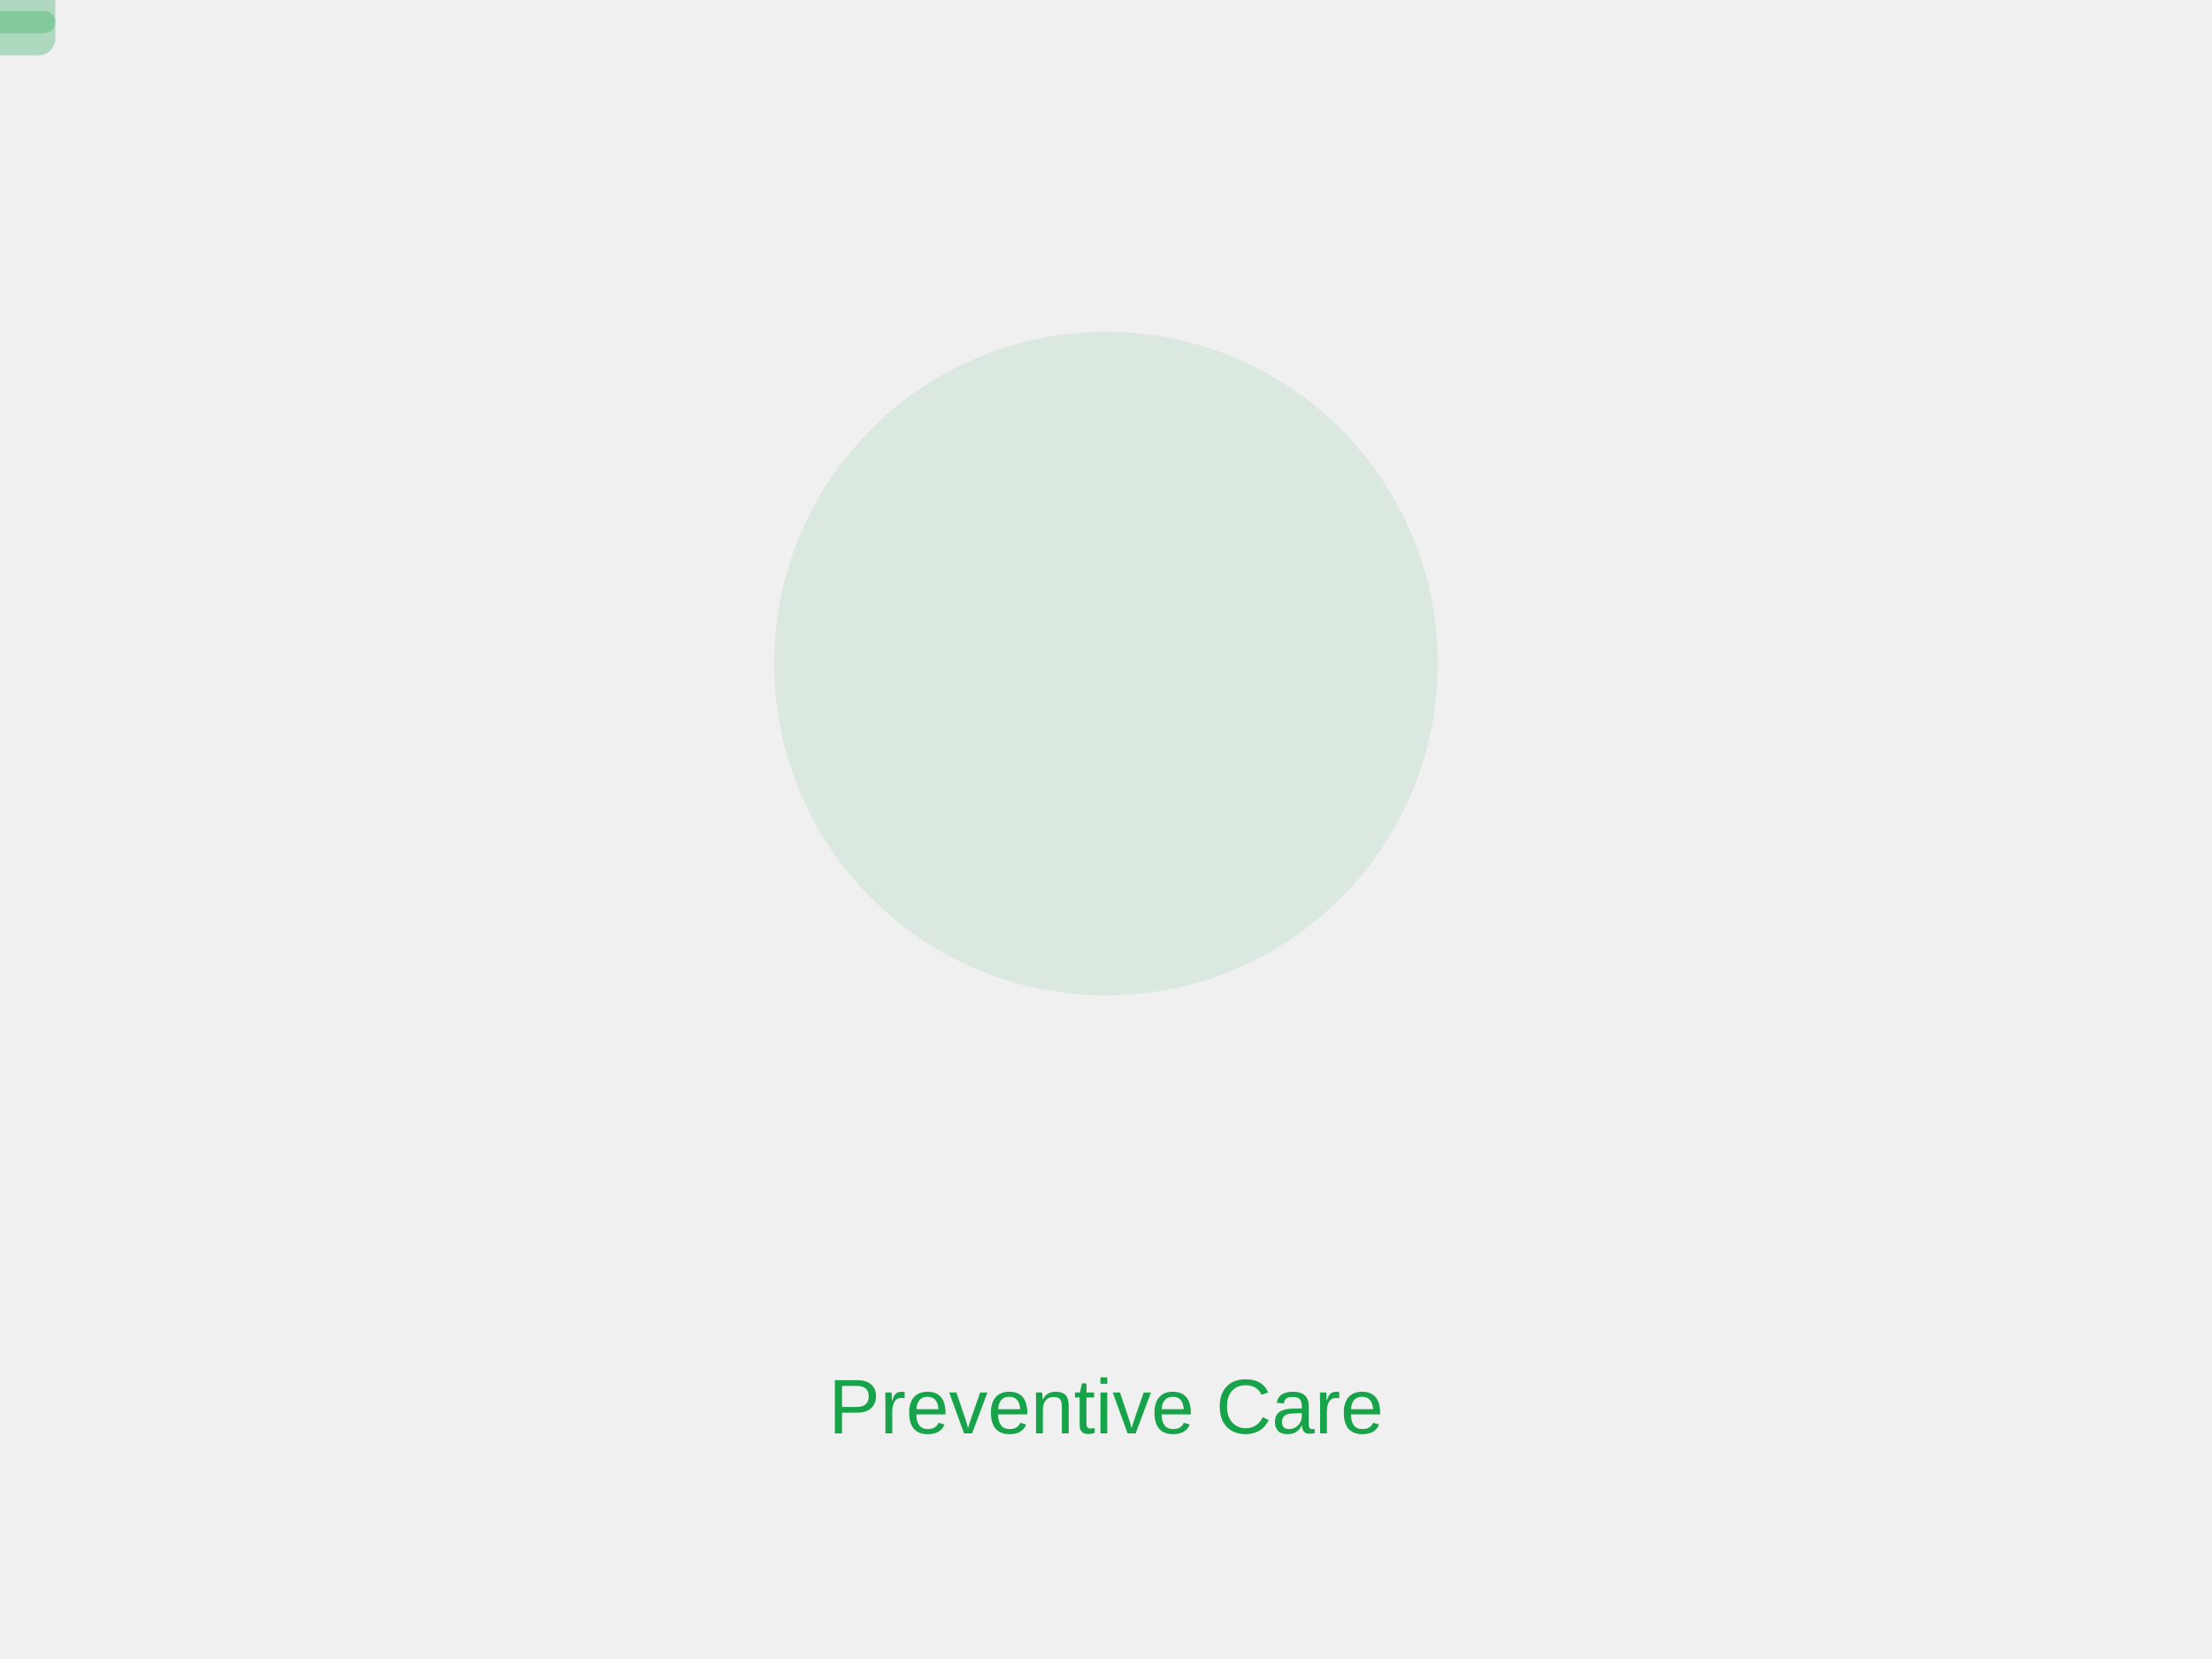
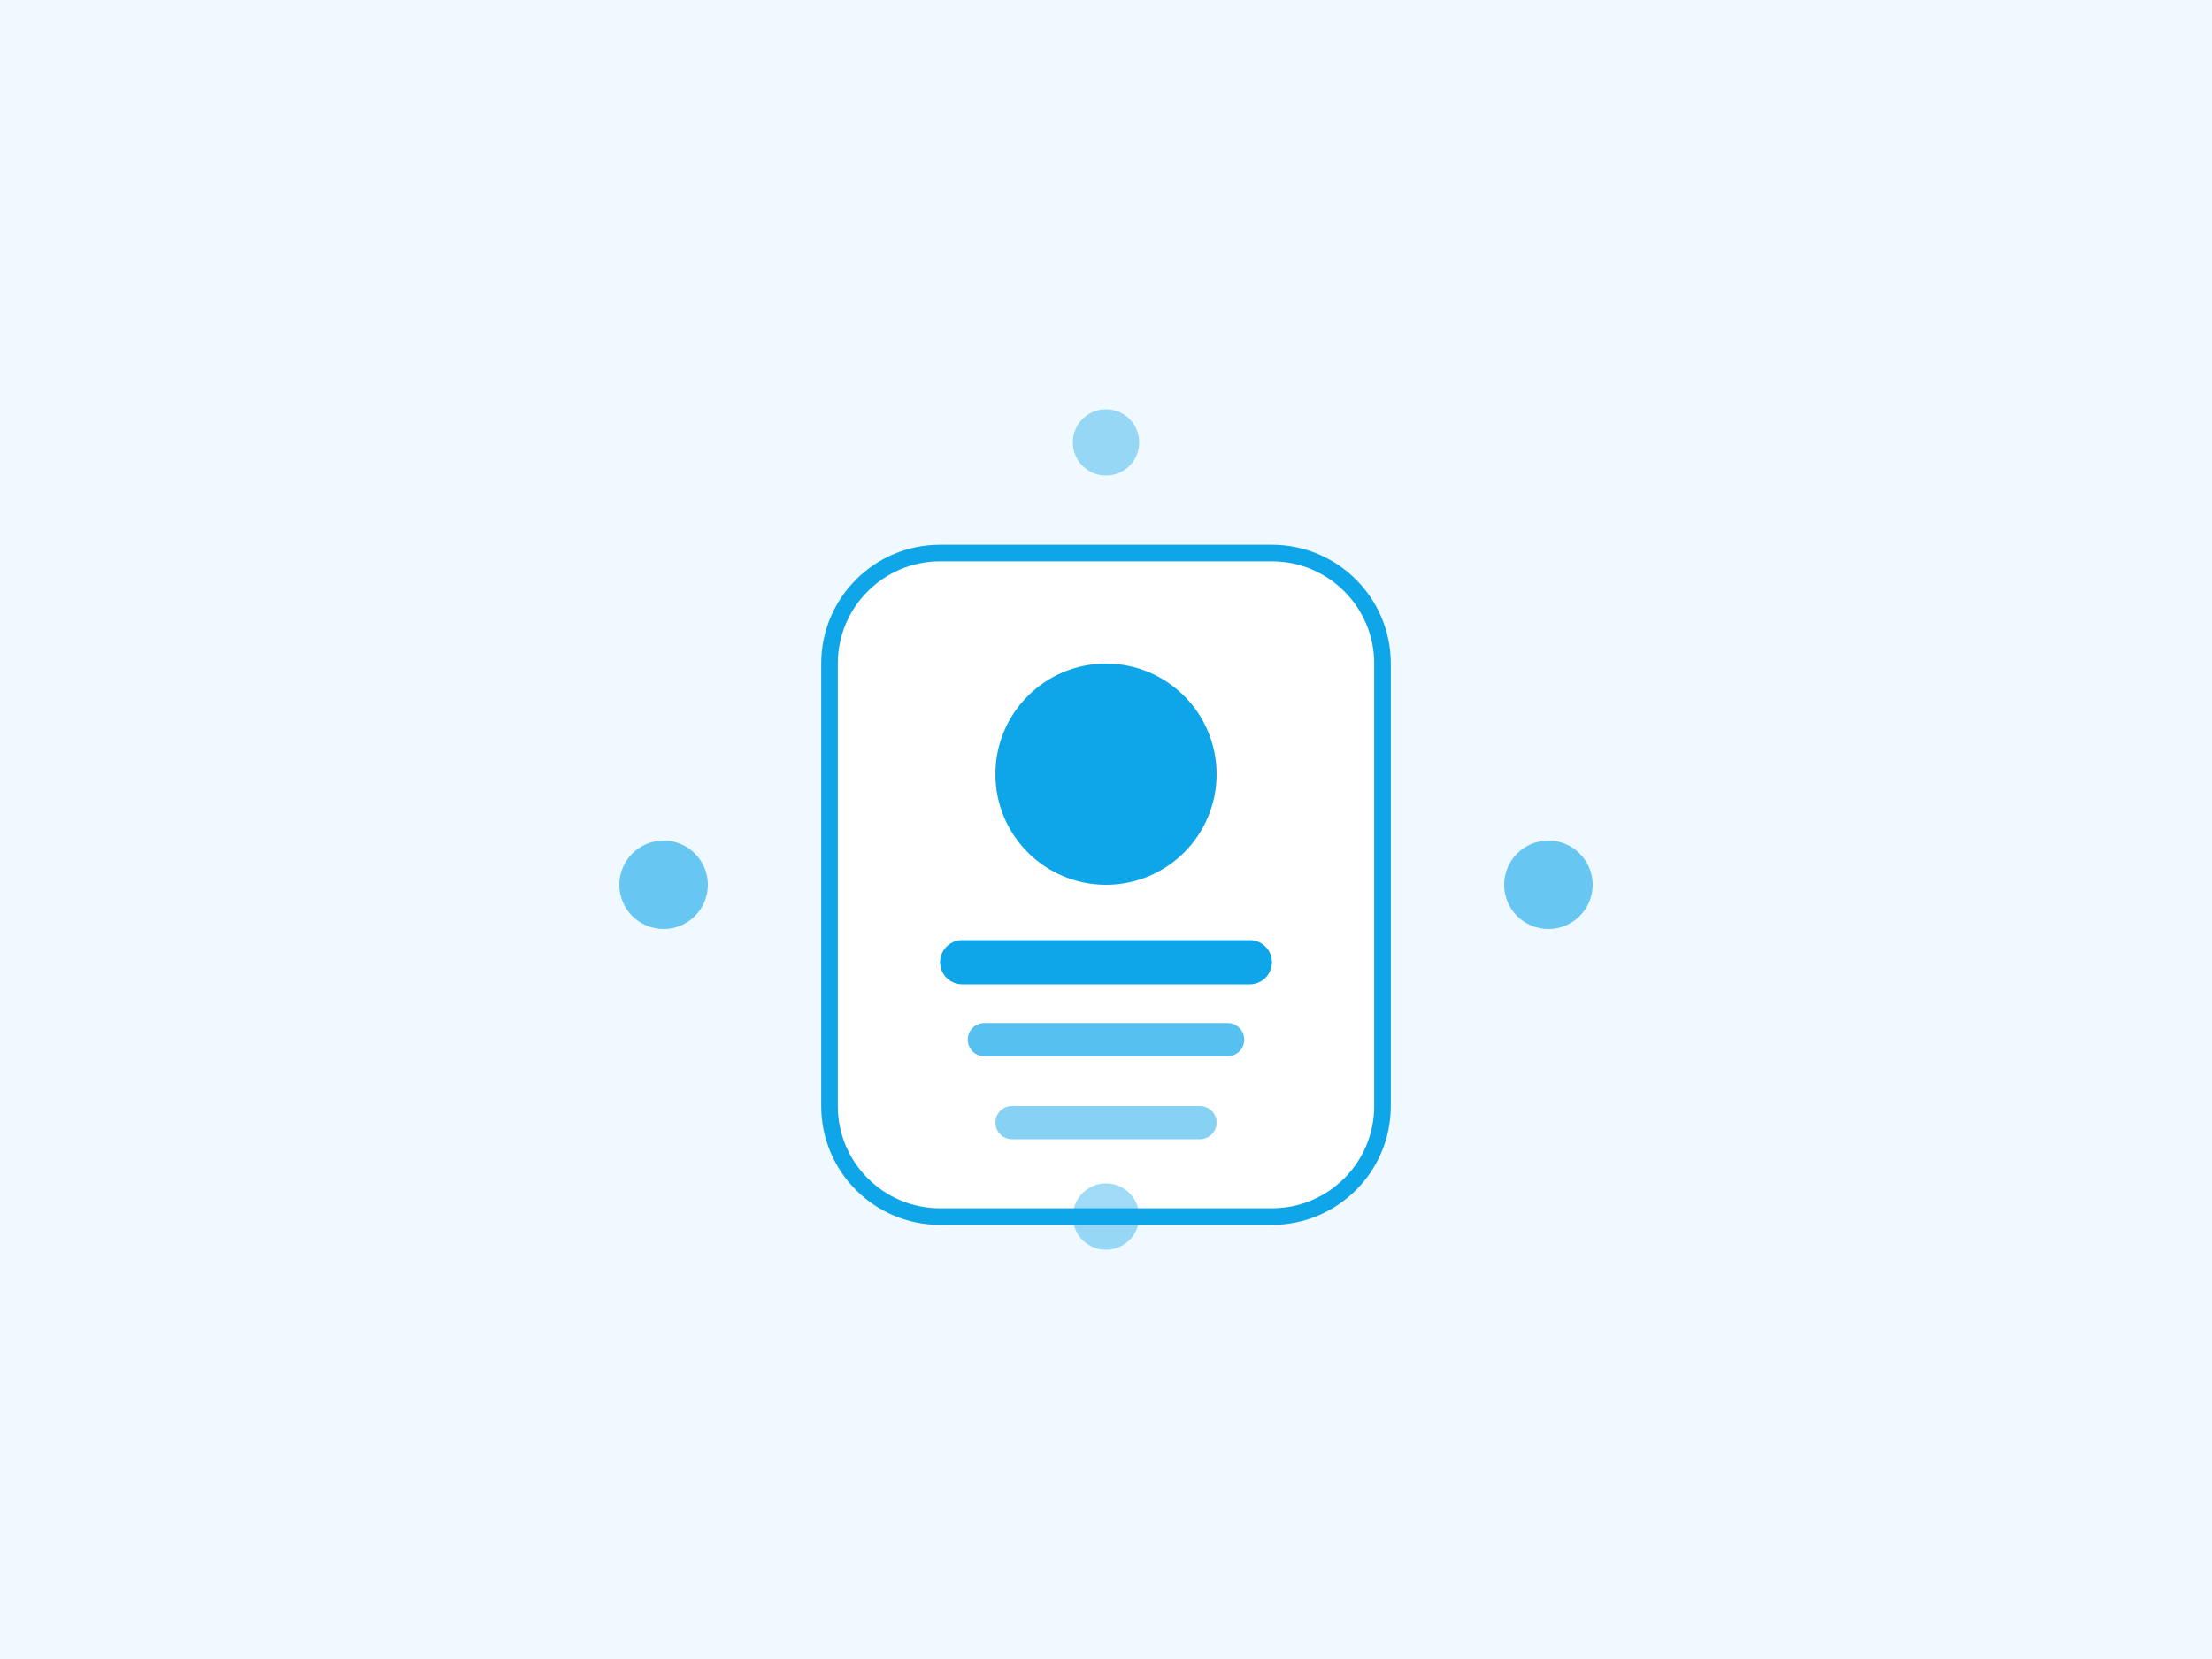
- <svg xmlns="http://www.w3.org/2000/svg" width="400" height="300">
-   <defs>
-     <linearGradient id="bg-#16a34a" x1="0%" y1="0%" x2="100%" y2="100%">
-       <stop offset="0%" style="stop-color:#16a34a20;stop-opacity:1" />
-       <stop offset="100%" style="stop-color:#16a34a10;stop-opacity:1" />
-     </linearGradient>
-   </defs>
-   <rect width="100%" height="100%" fill="url(#bg-#16a34a)" />
-   <circle cx="50%" cy="40%" r="60" fill="#16a34a" opacity="0.1" />
-   <g transform="translate(50%, 50%)">
-     <g transform="translate(-30, -30)">
-       <rect x="20" y="20" width="20" height="20" rx="3" fill="#16a34a" opacity="0.3" />
-       <circle cx="30" cy="15" r="8" fill="#16a34a" opacity="0.4" />
-       <rect x="15" y="25" width="30" height="4" rx="2" fill="#16a34a" opacity="0.3" />
-       <rect x="15" y="32" width="25" height="4" rx="2" fill="#16a34a" opacity="0.3" />
-     </g>
-   </g>
-   <text x="50%" y="85%" font-family="Arial, sans-serif" font-size="14" fill="#16a34a" text-anchor="middle" dy=".3em">Preventive Care</text>
+ <svg xmlns="http://www.w3.org/2000/svg" width="400" height="300" viewBox="0 0 400 300" fill="none">
+   <rect width="400" height="300" fill="#F0F9FF" />
+   <rect x="150" y="100" width="100" height="120" rx="20" fill="white" stroke="#0EA5E9" stroke-width="3" />
+   <circle cx="200" cy="140" r="20" fill="#0EA5E9" />
+   <rect x="170" y="170" width="60" height="8" rx="4" fill="#0EA5E9" />
+   <rect x="175" y="185" width="50" height="6" rx="3" fill="#0EA5E9" opacity="0.7" />
+   <rect x="180" y="200" width="40" height="6" rx="3" fill="#0EA5E9" opacity="0.5" />
+   <circle cx="120" cy="160" r="8" fill="#0EA5E9" opacity="0.6" />
+   <circle cx="280" cy="160" r="8" fill="#0EA5E9" opacity="0.6" />
+   <circle cx="200" cy="80" r="6" fill="#0EA5E9" opacity="0.4" />
+   <circle cx="200" cy="220" r="6" fill="#0EA5E9" opacity="0.4" />
+   <path d="M190 130 L210 130 M190 150 L210 150" stroke="#0EA5E9" stroke-width="2" stroke-linecap="round" />
</svg>
